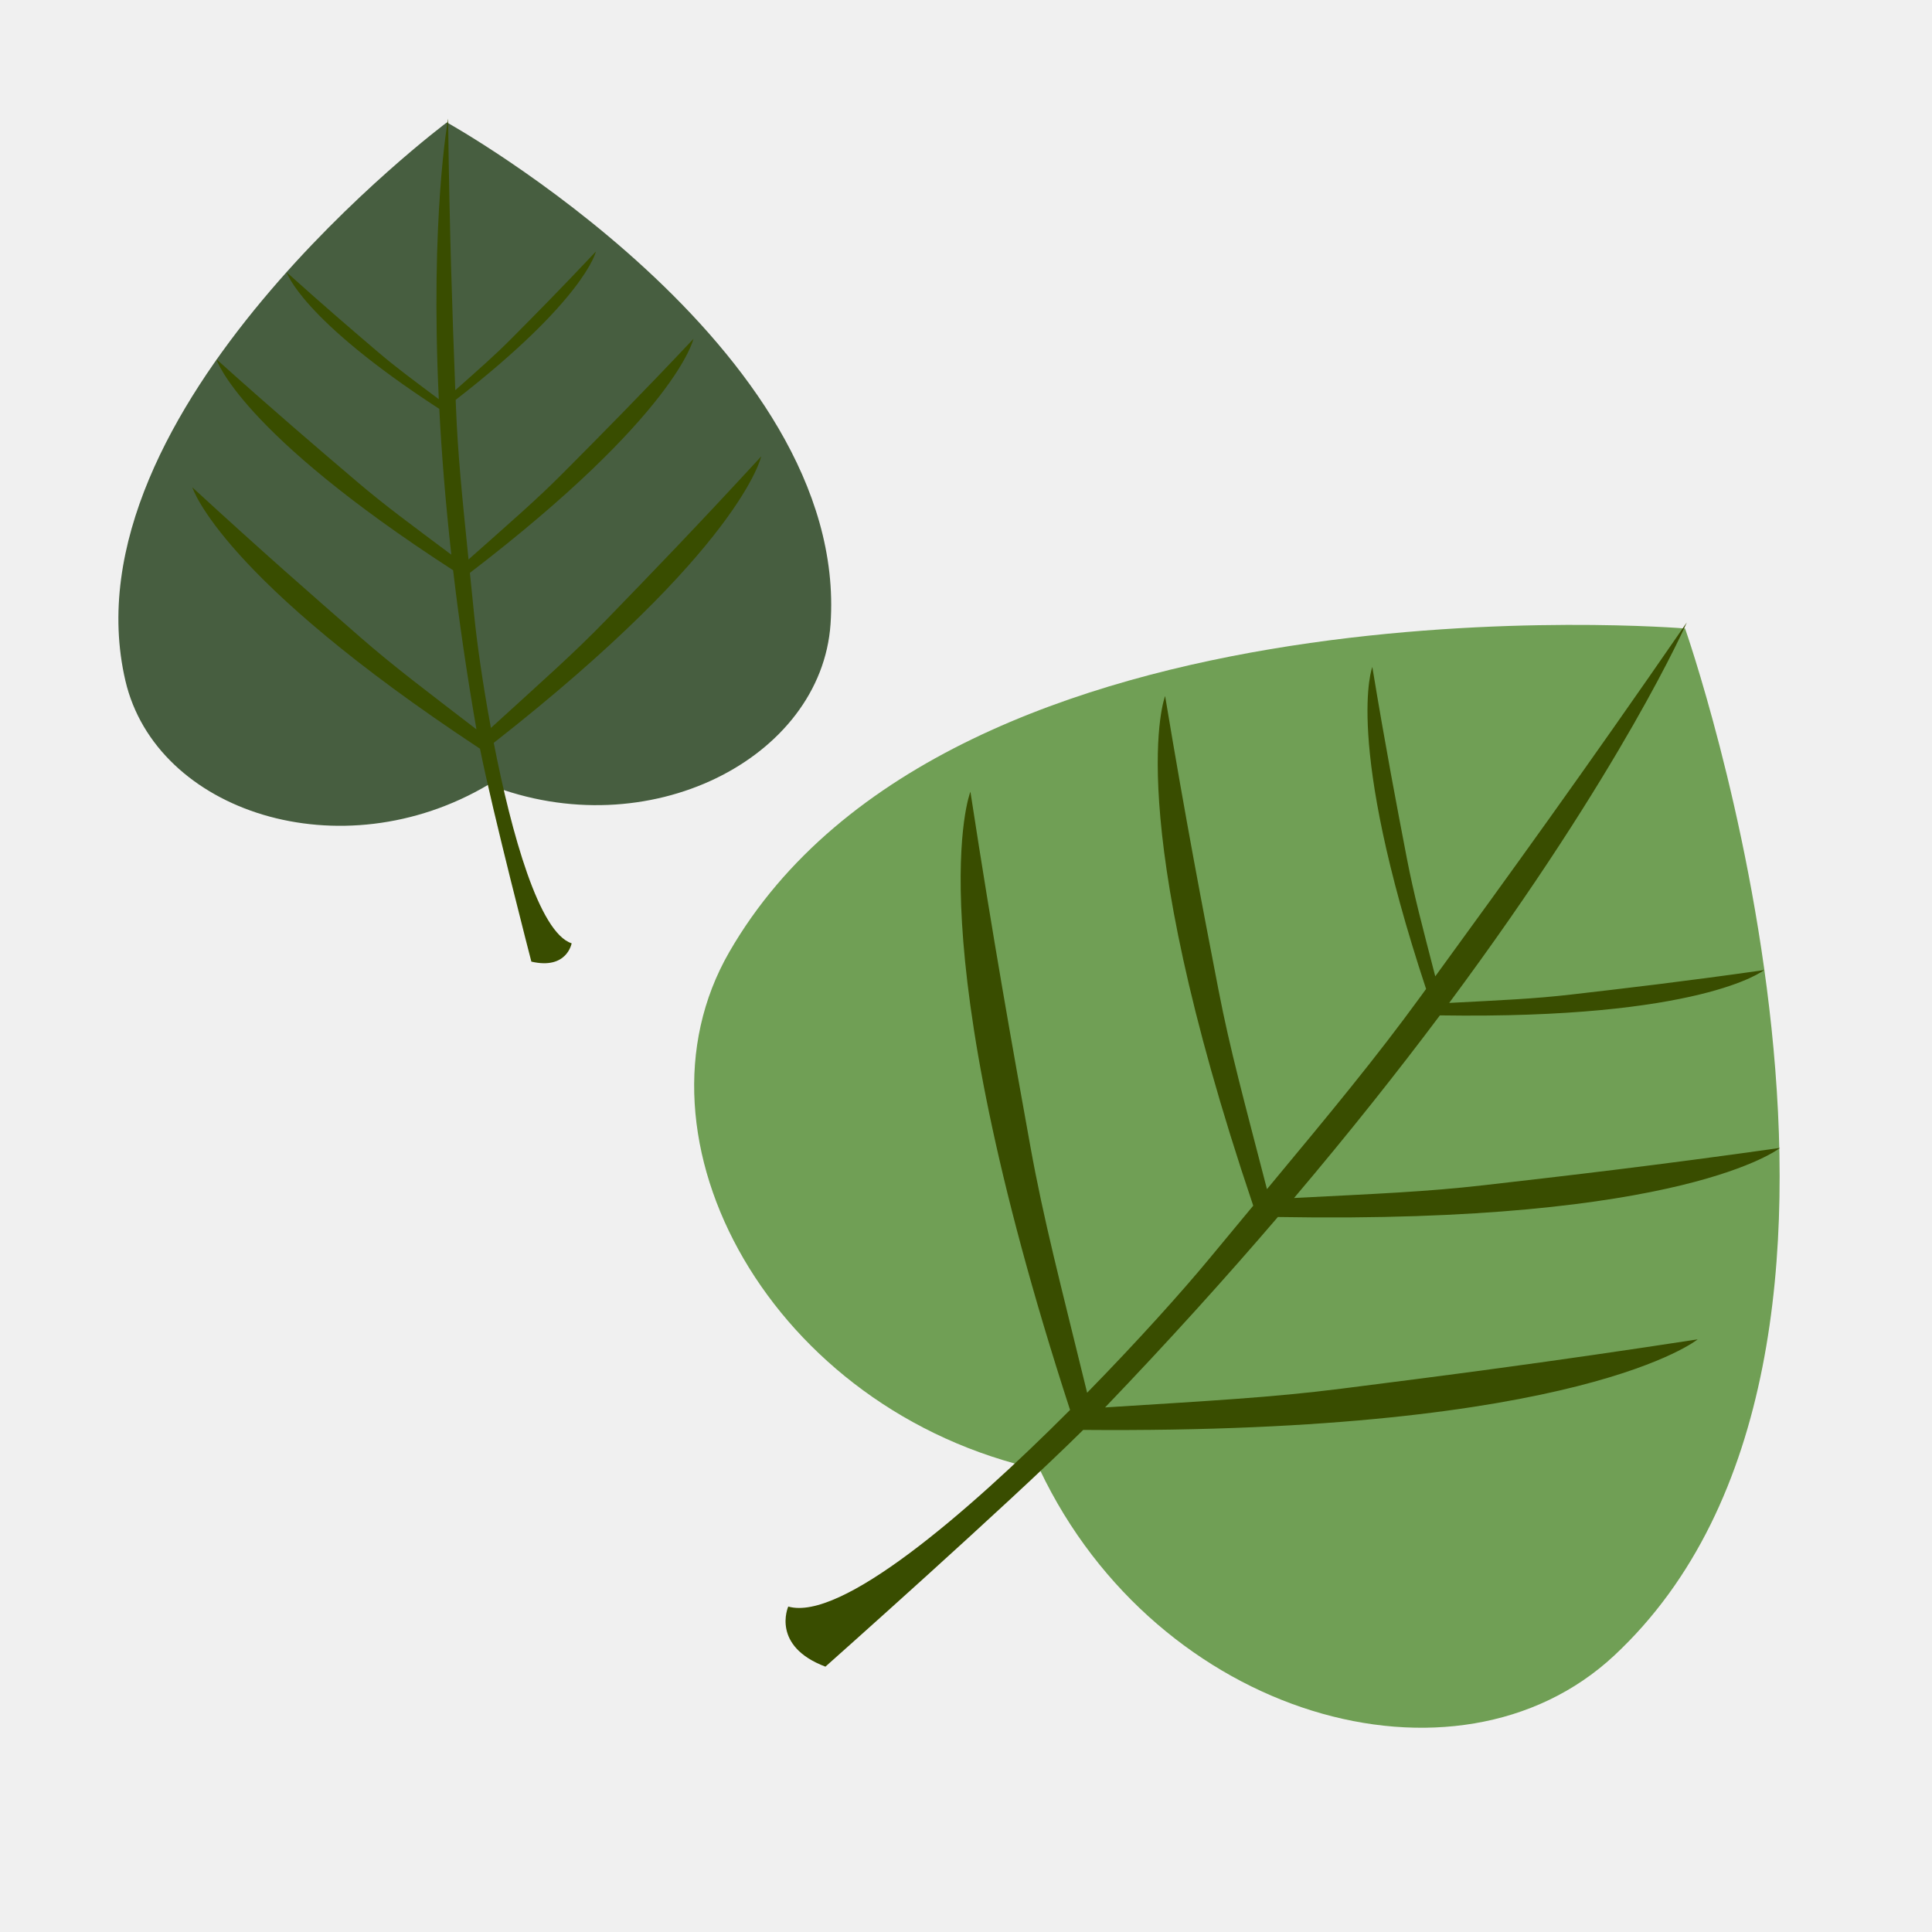
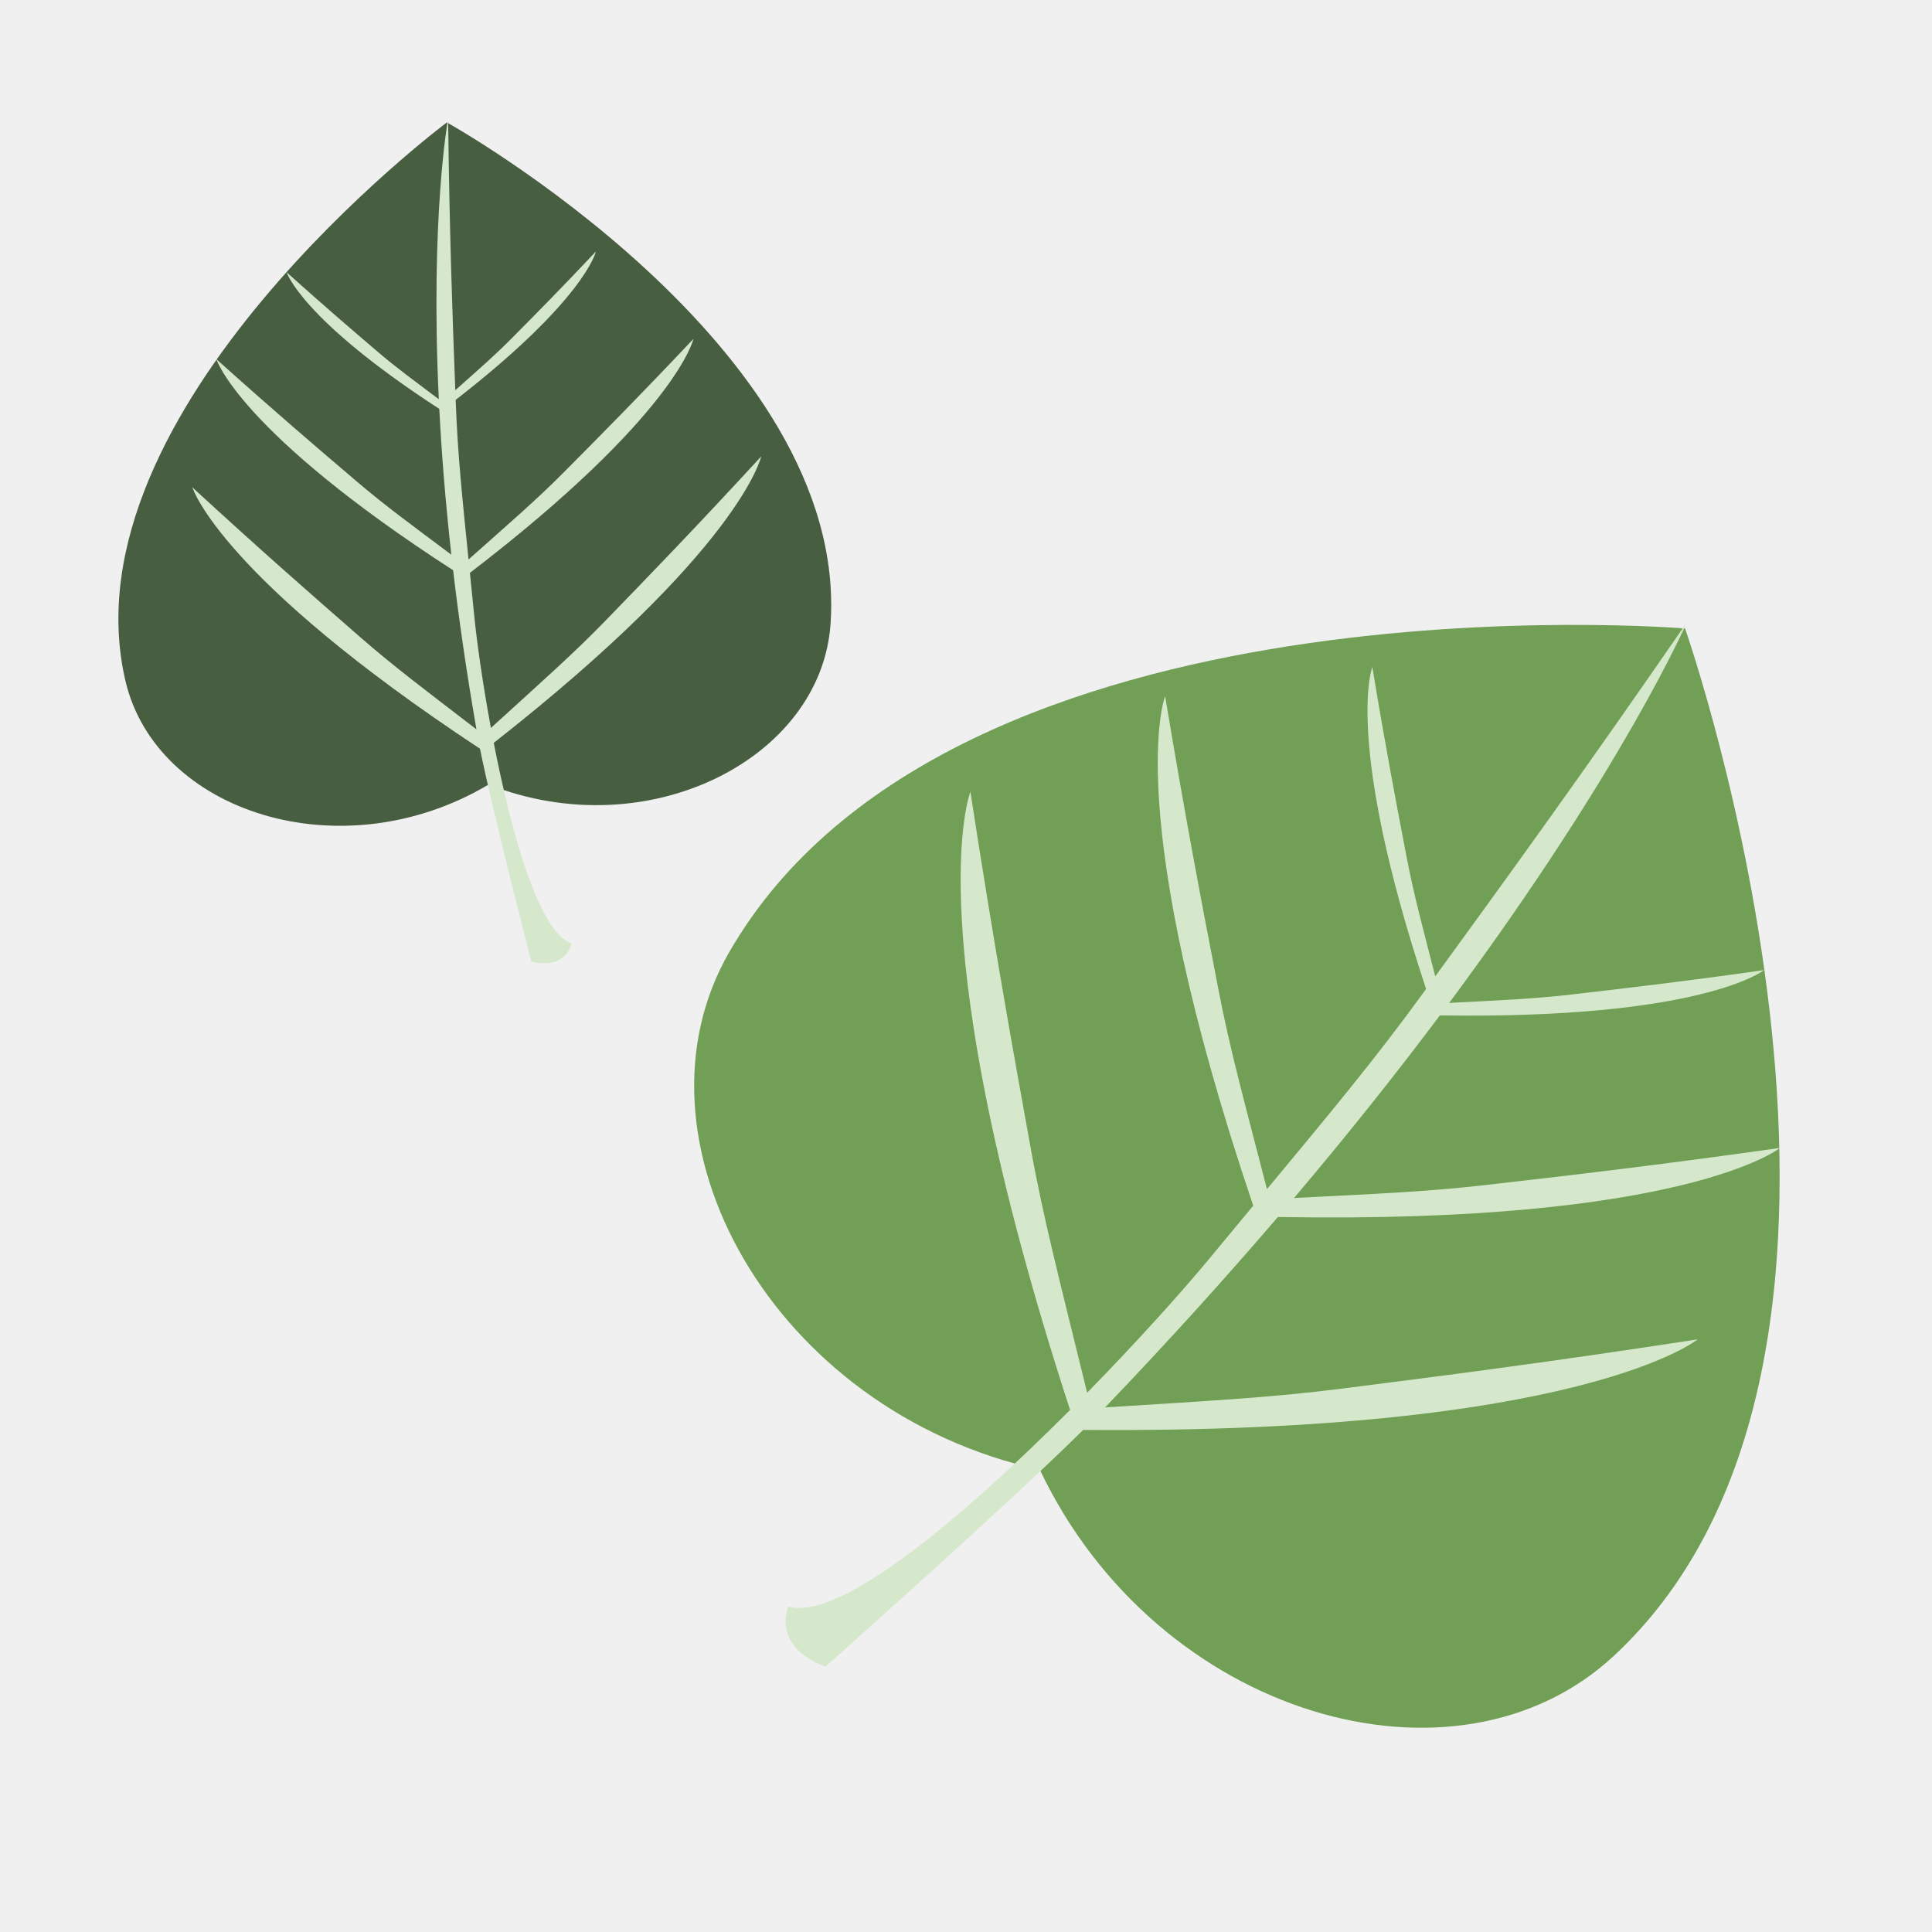
<svg xmlns="http://www.w3.org/2000/svg" width="64" height="64" viewBox="0 0 64 64" fill="none">
-   <g clip-path="url(#clip0_955_6134)">
+   <g clip-path="url(#clip0_972_60643)">
    <path d="M55.82 20.819C55.82 20.819 31.506 18.786 24.156 31.541C20.591 37.729 25.575 46.743 34.446 48.687C38.342 56.891 48.248 59.712 53.472 54.843C64.24 44.806 55.82 20.819 55.82 20.819Z" fill="#709F55" />
-     <path d="M55.878 20.619C55.878 20.619 53.776 25.454 48.006 33.223C49.752 33.132 50.825 33.087 52.051 32.945C53.868 32.735 55.744 32.518 58.437 32.136C58.401 32.164 56.339 33.768 47.698 33.636C46.302 35.498 44.698 37.523 42.867 39.685C45.585 39.546 47.245 39.48 49.142 39.263C51.938 38.943 54.823 38.611 58.964 38.027C58.944 38.043 55.795 40.551 42.331 40.315C40.62 42.312 38.717 44.421 36.607 46.623C40.049 46.403 42.092 46.299 44.44 46.001C47.798 45.575 51.263 45.132 56.238 44.368C56.238 44.368 52.394 47.505 35.882 47.368C33.394 49.835 27.372 55.184 27.343 55.21C25.544 54.529 26.102 53.243 26.112 53.219C27.846 53.715 31.981 50.181 35.447 46.706C30.326 30.962 32.124 26.282 32.146 26.226C32.911 31.201 33.53 34.638 34.131 37.969C34.572 40.413 35.117 42.474 36.013 46.136C37.699 44.413 39.178 42.762 40.068 41.685C40.584 41.06 41.065 40.481 41.515 39.94C37.099 26.861 38.596 23.057 38.596 23.057C39.282 27.182 39.831 30.033 40.365 32.796C40.749 34.783 41.214 36.465 41.97 39.392C44.106 36.821 45.559 35.07 47.075 32.989C47.131 32.913 47.185 32.836 47.241 32.76C44.509 24.509 45.46 22.094 45.46 22.094C45.903 24.777 46.258 26.632 46.603 28.429C46.835 29.633 47.112 30.666 47.545 32.342C49.941 29.051 52.46 25.576 55.878 20.619Z" fill="#394D00" />
+     <path d="M55.878 20.619C55.878 20.619 53.776 25.454 48.006 33.223C49.752 33.132 50.825 33.087 52.051 32.945C53.868 32.735 55.744 32.518 58.437 32.136C58.401 32.164 56.338 33.768 47.698 33.636C46.302 35.498 44.698 37.523 42.867 39.685C45.585 39.546 47.245 39.48 49.142 39.263C51.938 38.943 54.823 38.611 58.964 38.027C58.944 38.043 55.795 40.551 42.331 40.315C40.62 42.312 38.717 44.421 36.607 46.623C40.049 46.403 42.092 46.299 44.44 46.001C47.798 45.575 51.263 45.132 56.238 44.368C56.238 44.368 52.394 47.505 35.882 47.368C33.394 49.835 27.372 55.184 27.343 55.21C25.544 54.529 26.102 53.243 26.112 53.219C27.846 53.715 31.981 50.181 35.447 46.706C30.326 30.962 32.124 26.282 32.146 26.226C32.911 31.201 33.529 34.638 34.131 37.969C34.572 40.413 35.117 42.474 36.013 46.136C37.699 44.413 39.178 42.762 40.068 41.685C40.584 41.06 41.065 40.481 41.515 39.94C37.099 26.861 38.596 23.057 38.596 23.057C39.282 27.182 39.831 30.033 40.365 32.796C40.749 34.783 41.214 36.465 41.97 39.392C44.106 36.821 45.559 35.07 47.075 32.989C47.131 32.913 47.185 32.836 47.241 32.76C44.509 24.509 45.46 22.094 45.46 22.094C45.903 24.777 46.258 26.632 46.603 28.429C46.835 29.633 47.112 30.666 47.545 32.342C49.941 29.051 52.46 25.576 55.878 20.619Z" fill="#D6E8CB" />
    <path d="M14.803 4.055C14.803 4.055 28.144 11.48 27.513 20.67C27.207 25.128 21.473 28.073 16.186 25.989C11.3 28.892 5.17 26.902 4.154 22.55C2.062 13.579 14.803 4.055 14.803 4.055Z" fill="#475E40" />
-     <path d="M14.844 3.93C14.89 7.697 14.985 10.38 15.082 12.926C15.892 12.206 16.396 11.767 16.936 11.222C17.743 10.409 18.575 9.569 19.741 8.33C19.735 8.356 19.356 9.94 15.095 13.246C15.097 13.306 15.099 13.367 15.102 13.427C15.163 15.036 15.309 16.453 15.521 18.533C16.934 17.277 17.762 16.566 18.654 15.668C19.896 14.419 21.176 13.129 22.972 11.225C22.972 11.225 22.421 13.723 15.566 18.977C15.611 19.415 15.659 19.883 15.709 20.388C15.795 21.258 15.987 22.631 16.262 24.114C18.005 22.525 19.007 21.645 20.089 20.528C21.563 19.008 23.083 17.437 25.216 15.119C25.216 15.119 24.559 18.176 16.356 24.608C16.945 27.623 17.861 30.901 18.936 31.248C18.936 31.248 18.785 32.131 17.602 31.855C17.602 31.855 16.333 26.957 15.9 24.802C7.322 19.145 6.381 16.176 6.371 16.143C8.689 18.275 10.335 19.713 11.931 21.105C13.047 22.079 14.072 22.846 15.783 24.161C15.456 22.282 15.202 20.523 15.01 18.89C7.91 14.3 7.167 11.898 7.167 11.898C9.115 13.645 10.497 14.825 11.838 15.966C12.748 16.741 13.588 17.355 14.951 18.375C14.754 16.612 14.627 15 14.552 13.545C9.977 10.574 9.496 9.02 9.496 9.02C10.762 10.158 11.66 10.926 12.531 11.669C13.118 12.17 13.661 12.567 14.536 13.224C14.25 7.208 14.837 3.965 14.844 3.93Z" fill="#394D00" />
+     <path d="M14.844 3.93C14.89 7.697 14.985 10.38 15.082 12.926C15.892 12.206 16.396 11.767 16.936 11.222C17.743 10.409 18.575 9.569 19.741 8.33C19.735 8.356 19.356 9.94 15.095 13.246C15.097 13.306 15.099 13.367 15.102 13.427C15.163 15.036 15.309 16.453 15.521 18.533C16.934 17.277 17.762 16.566 18.654 15.668C19.896 14.419 21.176 13.129 22.972 11.225C22.972 11.225 22.421 13.723 15.566 18.977C15.611 19.415 15.659 19.883 15.709 20.388C15.795 21.258 15.987 22.631 16.262 24.114C18.005 22.525 19.007 21.645 20.089 20.528C21.563 19.008 23.083 17.437 25.216 15.119C25.216 15.119 24.559 18.176 16.356 24.608C16.945 27.623 17.861 30.901 18.936 31.248C18.936 31.248 18.785 32.131 17.602 31.855C17.602 31.855 16.333 26.957 15.9 24.802C7.322 19.145 6.381 16.176 6.371 16.143C8.689 18.275 10.335 19.713 11.931 21.105C13.047 22.079 14.072 22.846 15.783 24.161C15.456 22.282 15.202 20.523 15.01 18.89C7.91 14.3 7.167 11.898 7.167 11.898C9.115 13.645 10.497 14.825 11.838 15.966C12.748 16.741 13.588 17.355 14.951 18.375C14.754 16.612 14.627 15 14.552 13.545C9.977 10.574 9.496 9.02 9.496 9.02C10.762 10.158 11.66 10.926 12.531 11.669C13.118 12.17 13.661 12.567 14.536 13.224C14.25 7.208 14.837 3.965 14.844 3.93Z" fill="#D6E8CB" />
  </g>
  <defs>
-     <clipPath id="clip0_955_6134">
+     <clipPath id="clip0_972_60643">
      <rect width="64" height="64" fill="white" />
    </clipPath>
  </defs>
</svg>
